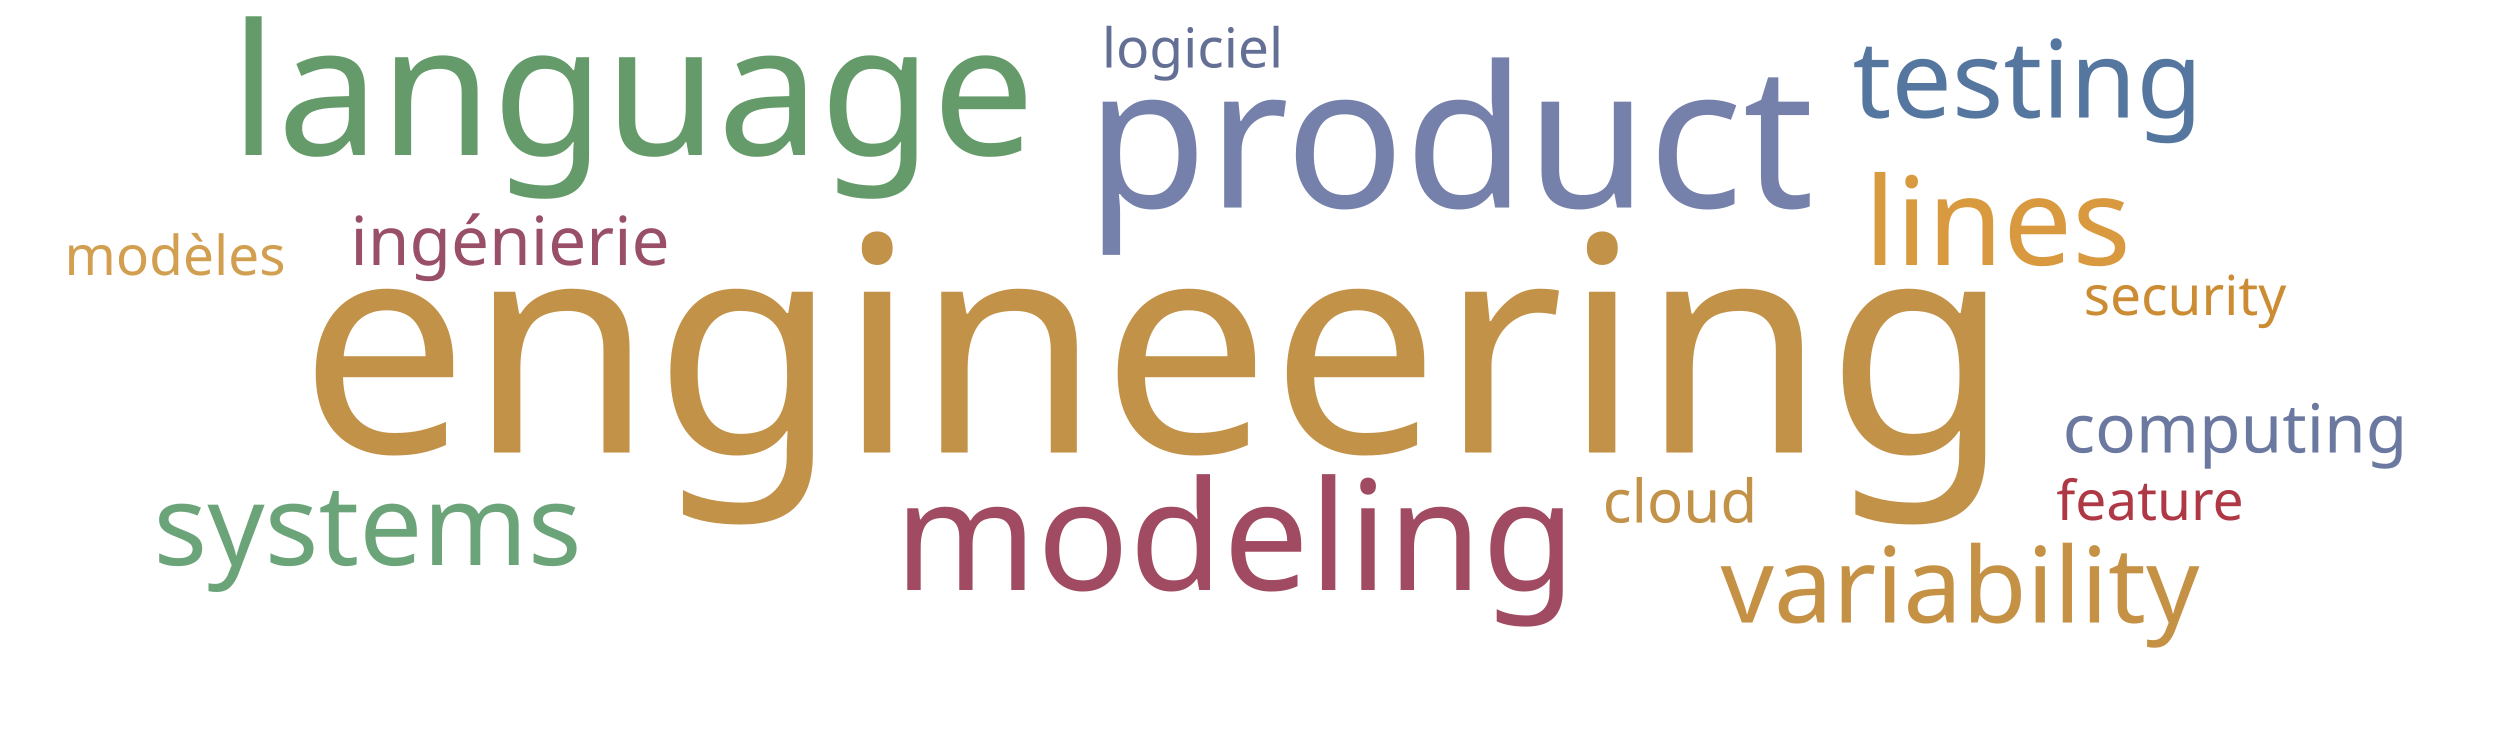
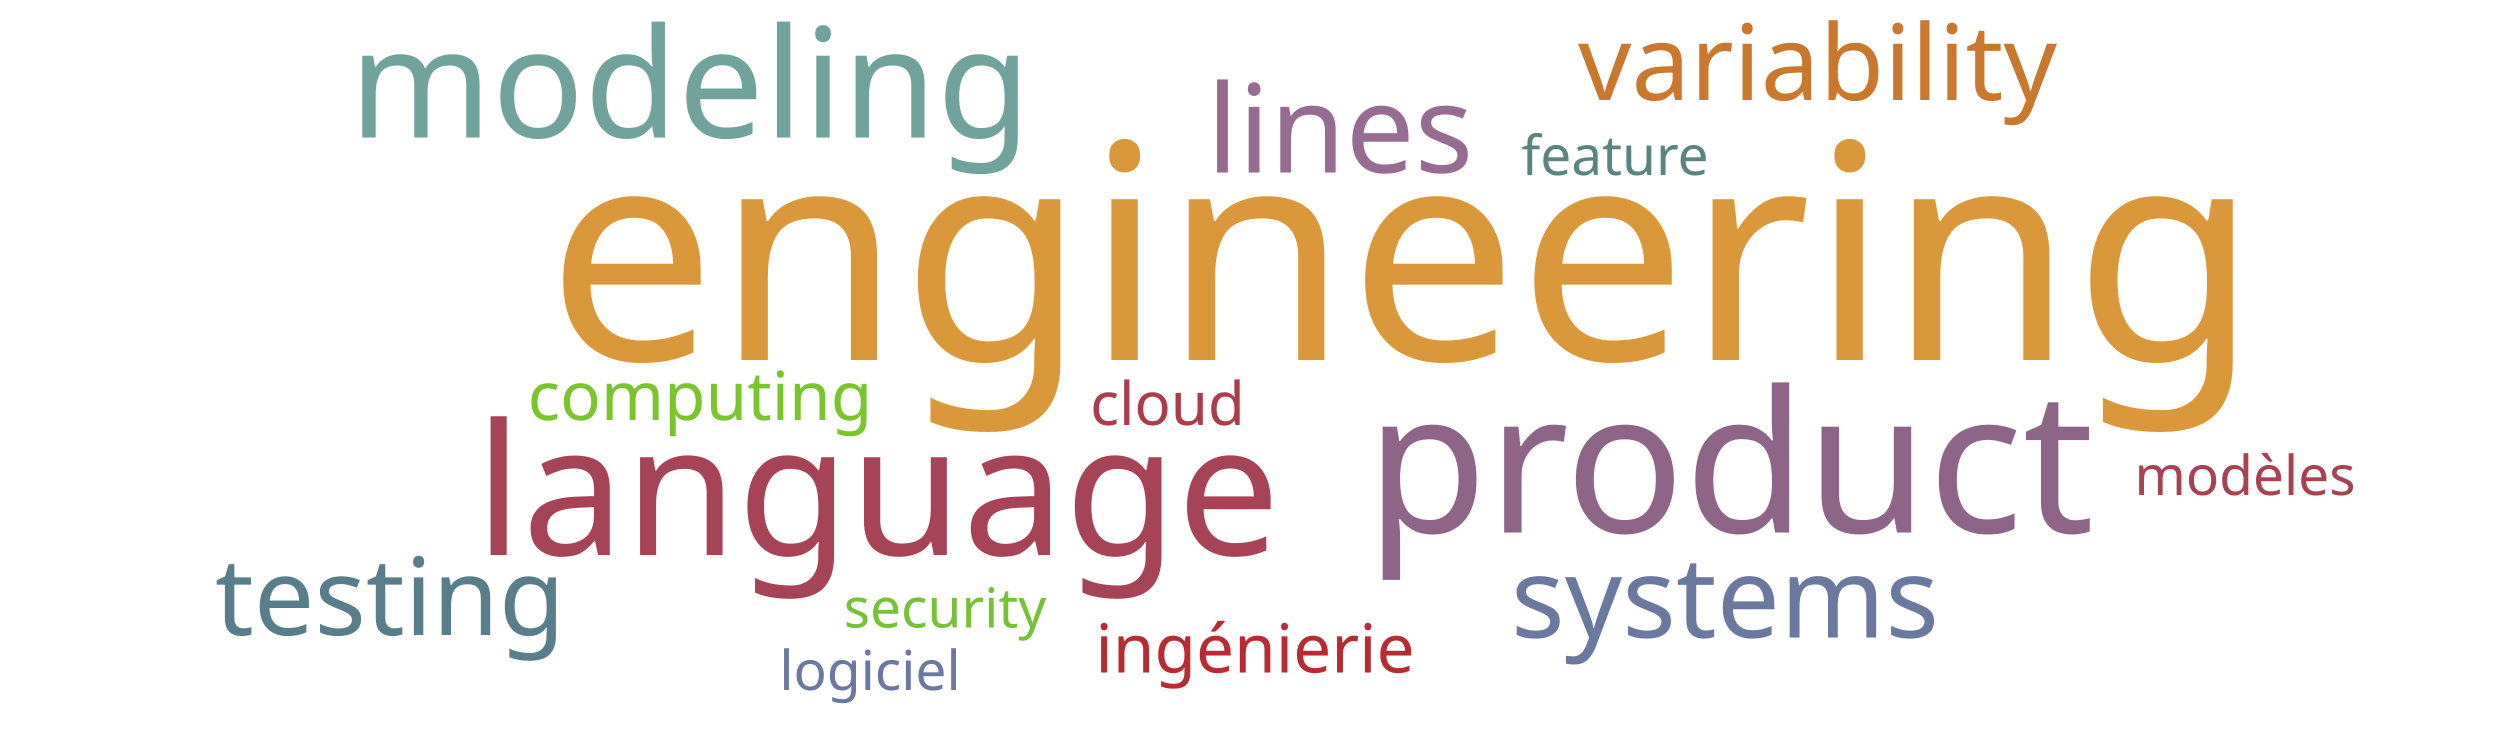
<svg xmlns="http://www.w3.org/2000/svg" width="1000" height="300">
  <g transform="translate(500, 150)">
-     <text text-anchor="middle" style="font-family: Impact; font-size: 120px; fill: #c39249" transform="translate(-38,31)rotate(0)">engineering</text>
-     <text text-anchor="middle" style="font-family: Impact; font-size: 79px; fill: #7581ab" transform="translate(80,-67)rotate(0)">product</text>
-     <text text-anchor="middle" style="font-family: Impact; font-size: 73px; fill: #659b6b" transform="translate(-247,-88)rotate(0)">language</text>
-     <text text-anchor="middle" style="font-family: Impact; font-size: 61px; fill: #a04b62" transform="translate(-6,86)rotate(0)">modeling</text>
-     <text text-anchor="middle" style="font-family: Impact; font-size: 49px; fill: #d8993f" transform="translate(299,-44)rotate(0)">lines</text>
-     <text text-anchor="middle" style="font-family: Impact; font-size: 45px; fill: #6ca47a" transform="translate(-353,76)rotate(0)">systems</text>
-     <text text-anchor="middle" style="font-family: Impact; font-size: 43px; fill: #55769e" transform="translate(311,-103)rotate(0)">testing</text>
-     <text text-anchor="middle" style="font-family: Impact; font-size: 42px; fill: #c59145" transform="translate(284,99)rotate(0)">variability</text>
-     <text text-anchor="middle" style="font-family: Impact; font-size: 27px; fill: #6b789f" transform="translate(394,31)rotate(0)">computing</text>
-     <text text-anchor="middle" style="font-family: Impact; font-size: 27px; fill: #9a4f69" transform="translate(-296,-44)rotate(0)">ingénierie</text>
-     <text text-anchor="middle" style="font-family: Impact; font-size: 24px; fill: #c39249" transform="translate(172,59)rotate(0)">cloud</text>
-     <text text-anchor="middle" style="font-family: Impact; font-size: 22px; fill: #af3845" transform="translate(360,58)rotate(0)">feature</text>
-     <text text-anchor="middle" style="font-family: Impact; font-size: 22px; fill: #cc8c34" transform="translate(374,-24)rotate(0)">security</text>
-     <text text-anchor="middle" style="font-family: Impact; font-size: 22px; fill: #636f94" transform="translate(-23,-123)rotate(0)">logiciel</text>
-     <text text-anchor="middle" style="font-family: Impact; font-size: 22px; fill: #d19f4f" transform="translate(-430,-40)rotate(0)">modèles</text>
+     <text text-anchor="middle" style="font-family: Impact; font-size: 120px; fill: #da983a" transform="translate(61,-6)rotate(0)">engineering</text>
+     <text text-anchor="middle" style="font-family: Impact; font-size: 79px; fill: #8e6488" transform="translate(192,63)rotate(0)">product</text>
+     <text text-anchor="middle" style="font-family: Impact; font-size: 73px; fill: #a74356" transform="translate(-149,72)rotate(0)">language</text>
+     <text text-anchor="middle" style="font-family: Impact; font-size: 61px; fill: #6fa39c" transform="translate(-224,-95)rotate(0)">modeling</text>
+     <text text-anchor="middle" style="font-family: Impact; font-size: 49px; fill: #986b92" transform="translate(36,-81)rotate(0)">lines</text>
+     <text text-anchor="middle" style="font-family: Impact; font-size: 45px; fill: #6b789f" transform="translate(190,105)rotate(0)">systems</text>
+     <text text-anchor="middle" style="font-family: Impact; font-size: 43px; fill: #587e8c" transform="translate(-344,104)rotate(0)">testing</text>
+     <text text-anchor="middle" style="font-family: Impact; font-size: 42px; fill: #cb782f" transform="translate(227,-110)rotate(0)">variability</text>
+     <text text-anchor="middle" style="font-family: Impact; font-size: 27px; fill: #7ac52c" transform="translate(-220,18)rotate(0)">computing</text>
+     <text text-anchor="middle" style="font-family: Impact; font-size: 27px; fill: #b92b32" transform="translate(2,119)rotate(0)">ingénierie</text>
+     <text text-anchor="middle" style="font-family: Impact; font-size: 24px; fill: #ab3c4b" transform="translate(-33,20)rotate(0)">cloud</text>
+     <text text-anchor="middle" style="font-family: Impact; font-size: 22px; fill: #5a847e" transform="translate(146,-80)rotate(0)">feature</text>
+     <text text-anchor="middle" style="font-family: Impact; font-size: 22px; fill: #76c135" transform="translate(-122,101)rotate(0)">security</text>
+     <text text-anchor="middle" style="font-family: Impact; font-size: 22px; fill: #6b789f" transform="translate(-152,126)rotate(0)">logiciel</text>
+     <text text-anchor="middle" style="font-family: Impact; font-size: 22px; fill: #a84152" transform="translate(398,48)rotate(0)">modèles</text>
  </g>
</svg>
